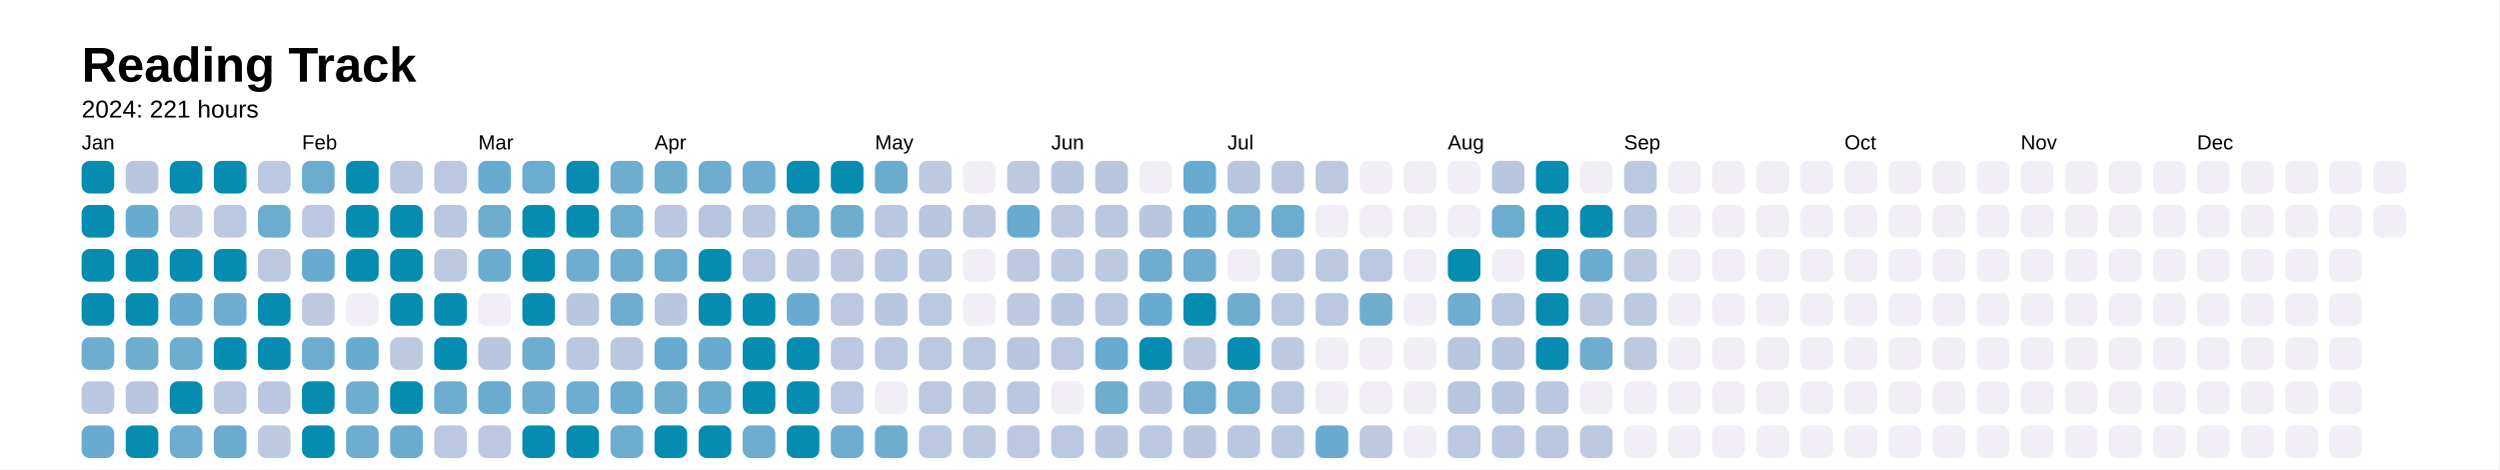
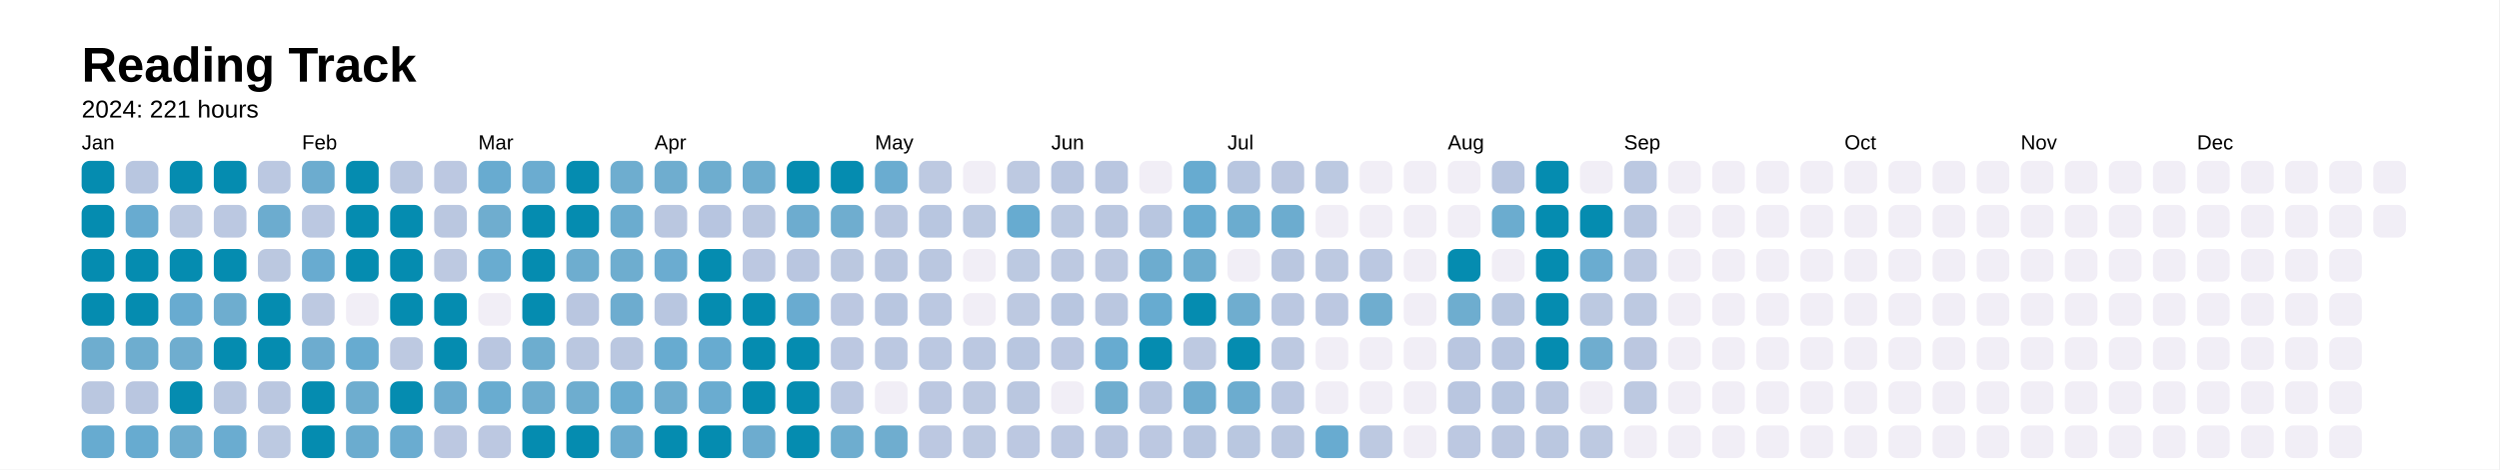
<svg xmlns="http://www.w3.org/2000/svg" baseProfile="full" height="57.5mm" version="1.1" viewBox="0,0,306.2,57.5" width="306.2mm">
  <defs />
  <rect fill="#FFFFFF" height="57.5" width="306.2" x="0" y="0" />
  <text fill="#000000" style="font-size:6px; font-family:Arial; font-weight:bold;" x="10" y="10">Reading Track</text>
  <text fill="#000000" style="font-size:3px; font-family:Arial;" x="10" y="14.4">2024: 221 hours</text>
  <text fill="#000000" style="font-size:2.5px; font-family:Arial" x="10" y="18.3">Jan</text>
  <rect fill="#058cb0" height="4" rx="1" ry="1" width="4" x="10" y="19.7" />
  <rect fill="#058cb0" height="4" rx="1" ry="1" width="4" x="10" y="25.1" />
  <rect fill="#058cb0" height="4" rx="1" ry="1" width="4" x="10" y="30.5" />
  <rect fill="#058cb0" height="4" rx="1" ry="1" width="4" x="10" y="35.9" />
  <rect fill="#6eadcf" height="4" rx="1" ry="1" width="4" x="10" y="41.3" />
  <rect fill="#bac7e0" height="4" rx="1" ry="1" width="4" x="10" y="46.7" />
  <rect fill="#67abd0" height="4" rx="1" ry="1" width="4" x="10" y="52.1" />
  <rect fill="#b8c6e0" height="4" rx="1" ry="1" width="4" x="15.4" y="19.7" />
  <rect fill="#68abd0" height="4" rx="1" ry="1" width="4" x="15.4" y="25.1" />
  <rect fill="#058cb0" height="4" rx="1" ry="1" width="4" x="15.4" y="30.5" />
  <rect fill="#058cb0" height="4" rx="1" ry="1" width="4" x="15.4" y="35.9" />
  <rect fill="#6eadcf" height="4" rx="1" ry="1" width="4" x="15.4" y="41.3" />
  <rect fill="#b9c6e0" height="4" rx="1" ry="1" width="4" x="15.4" y="46.7" />
-   <rect fill="#058cb0" height="4" rx="1" ry="1" width="4" x="15.4" y="52.1" />
+   <rect fill="#67abd0" height="4" rx="1" ry="1" width="4" x="15.4" y="52.1" />
  <rect fill="#058cb0" height="4" rx="1" ry="1" width="4" x="20.8" y="19.7" />
  <rect fill="#bcc9e1" height="4" rx="1" ry="1" width="4" x="20.8" y="25.1" />
  <rect fill="#058cb0" height="4" rx="1" ry="1" width="4" x="20.8" y="30.5" />
  <rect fill="#68abd0" height="4" rx="1" ry="1" width="4" x="20.8" y="35.9" />
  <rect fill="#6fadcf" height="4" rx="1" ry="1" width="4" x="20.8" y="41.3" />
  <rect fill="#058cb0" height="4" rx="1" ry="1" width="4" x="20.8" y="46.7" />
  <rect fill="#6eadcf" height="4" rx="1" ry="1" width="4" x="20.8" y="52.1" />
  <rect fill="#058cb0" height="4" rx="1" ry="1" width="4" x="26.2" y="19.7" />
  <rect fill="#bbc8e1" height="4" rx="1" ry="1" width="4" x="26.2" y="25.1" />
  <rect fill="#058cb0" height="4" rx="1" ry="1" width="4" x="26.2" y="30.5" />
  <rect fill="#6eadcf" height="4" rx="1" ry="1" width="4" x="26.2" y="35.9" />
  <rect fill="#058cb0" height="4" rx="1" ry="1" width="4" x="26.2" y="41.3" />
  <rect fill="#b9c7e0" height="4" rx="1" ry="1" width="4" x="26.2" y="46.7" />
  <rect fill="#6aacd0" height="4" rx="1" ry="1" width="4" x="26.2" y="52.1" />
  <rect fill="#bbc8e1" height="4" rx="1" ry="1" width="4" x="31.6" y="19.7" />
  <rect fill="#6caccf" height="4" rx="1" ry="1" width="4" x="31.6" y="25.1" />
  <rect fill="#bbc8e0" height="4" rx="1" ry="1" width="4" x="31.6" y="30.5" />
  <rect fill="#058cb0" height="4" rx="1" ry="1" width="4" x="31.6" y="35.9" />
  <rect fill="#058cb0" height="4" rx="1" ry="1" width="4" x="31.6" y="41.3" />
  <rect fill="#bac7e0" height="4" rx="1" ry="1" width="4" x="31.6" y="46.7" />
  <rect fill="#bcc9e1" height="4" rx="1" ry="1" width="4" x="31.6" y="52.1" />
  <text fill="#000000" style="font-size:2.5px; font-family:Arial" x="37.0" y="18.3">Feb</text>
  <rect fill="#6caccf" height="4" rx="1" ry="1" width="4" x="37.0" y="19.7" />
  <rect fill="#bbc8e1" height="4" rx="1" ry="1" width="4" x="37.0" y="25.1" />
  <rect fill="#68abd0" height="4" rx="1" ry="1" width="4" x="37.0" y="30.5" />
  <rect fill="#bdc9e1" height="4" rx="1" ry="1" width="4" x="37.0" y="35.9" />
  <rect fill="#6daccf" height="4" rx="1" ry="1" width="4" x="37.0" y="41.3" />
  <rect fill="#058cb0" height="4" rx="1" ry="1" width="4" x="37.0" y="46.7" />
  <rect fill="#058cb0" height="4" rx="1" ry="1" width="4" x="37.0" y="52.1" />
  <rect fill="#058cb0" height="4" rx="1" ry="1" width="4" x="42.4" y="19.7" />
  <rect fill="#058cb0" height="4" rx="1" ry="1" width="4" x="42.4" y="25.1" />
  <rect fill="#058cb0" height="4" rx="1" ry="1" width="4" x="42.4" y="30.5" />
  <rect fill="#f1eef6" height="4" rx="1" ry="1" width="4" x="42.4" y="35.9" />
  <rect fill="#67abd0" height="4" rx="1" ry="1" width="4" x="42.4" y="41.3" />
  <rect fill="#6eadcf" height="4" rx="1" ry="1" width="4" x="42.4" y="46.7" />
  <rect fill="#6baccf" height="4" rx="1" ry="1" width="4" x="42.4" y="52.1" />
  <rect fill="#bac7e0" height="4" rx="1" ry="1" width="4" x="47.8" y="19.7" />
  <rect fill="#058cb0" height="4" rx="1" ry="1" width="4" x="47.8" y="25.1" />
  <rect fill="#058cb0" height="4" rx="1" ry="1" width="4" x="47.8" y="30.5" />
  <rect fill="#058cb0" height="4" rx="1" ry="1" width="4" x="47.8" y="35.9" />
  <rect fill="#bdc9e1" height="4" rx="1" ry="1" width="4" x="47.8" y="41.3" />
  <rect fill="#058cb0" height="4" rx="1" ry="1" width="4" x="47.8" y="46.7" />
  <rect fill="#6aacd0" height="4" rx="1" ry="1" width="4" x="47.8" y="52.1" />
  <rect fill="#bcc8e1" height="4" rx="1" ry="1" width="4" x="53.2" y="19.7" />
  <rect fill="#bac7e0" height="4" rx="1" ry="1" width="4" x="53.2" y="25.1" />
  <rect fill="#bdc9e1" height="4" rx="1" ry="1" width="4" x="53.2" y="30.5" />
  <rect fill="#058cb0" height="4" rx="1" ry="1" width="4" x="53.2" y="35.9" />
  <rect fill="#058cb0" height="4" rx="1" ry="1" width="4" x="53.2" y="41.3" />
  <rect fill="#6caccf" height="4" rx="1" ry="1" width="4" x="53.2" y="46.7" />
  <rect fill="#bcc8e1" height="4" rx="1" ry="1" width="4" x="53.2" y="52.1" />
  <text fill="#000000" style="font-size:2.5px; font-family:Arial" x="58.6" y="18.3">Mar</text>
  <rect fill="#68abd0" height="4" rx="1" ry="1" width="4" x="58.6" y="19.7" />
  <rect fill="#6fadcf" height="4" rx="1" ry="1" width="4" x="58.6" y="25.1" />
  <rect fill="#69acd0" height="4" rx="1" ry="1" width="4" x="58.6" y="30.5" />
  <rect fill="#f1eef6" height="4" rx="1" ry="1" width="4" x="58.6" y="35.9" />
  <rect fill="#b9c6e0" height="4" rx="1" ry="1" width="4" x="58.6" y="41.3" />
  <rect fill="#69acd0" height="4" rx="1" ry="1" width="4" x="58.6" y="46.7" />
  <rect fill="#bcc8e1" height="4" rx="1" ry="1" width="4" x="58.6" y="52.1" />
  <rect fill="#6bacd0" height="4" rx="1" ry="1" width="4" x="64" y="19.7" />
  <rect fill="#058cb0" height="4" rx="1" ry="1" width="4" x="64" y="25.1" />
  <rect fill="#058cb0" height="4" rx="1" ry="1" width="4" x="64" y="30.5" />
  <rect fill="#058cb0" height="4" rx="1" ry="1" width="4" x="64" y="35.9" />
  <rect fill="#6dadcf" height="4" rx="1" ry="1" width="4" x="64" y="41.3" />
  <rect fill="#6eadcf" height="4" rx="1" ry="1" width="4" x="64" y="46.7" />
  <rect fill="#058cb0" height="4" rx="1" ry="1" width="4" x="64" y="52.1" />
  <rect fill="#058cb0" height="4" rx="1" ry="1" width="4" x="69.4" y="19.7" />
  <rect fill="#058cb0" height="4" rx="1" ry="1" width="4" x="69.4" y="25.1" />
  <rect fill="#6eadcf" height="4" rx="1" ry="1" width="4" x="69.4" y="30.5" />
  <rect fill="#b9c6e0" height="4" rx="1" ry="1" width="4" x="69.4" y="35.9" />
  <rect fill="#bac7e0" height="4" rx="1" ry="1" width="4" x="69.4" y="41.3" />
  <rect fill="#6eadcf" height="4" rx="1" ry="1" width="4" x="69.4" y="46.7" />
  <rect fill="#058cb0" height="4" rx="1" ry="1" width="4" x="69.4" y="52.1" />
  <rect fill="#6eadcf" height="4" rx="1" ry="1" width="4" x="74.8" y="19.7" />
  <rect fill="#6baccf" height="4" rx="1" ry="1" width="4" x="74.8" y="25.1" />
  <rect fill="#6eadcf" height="4" rx="1" ry="1" width="4" x="74.8" y="30.5" />
  <rect fill="#6daccf" height="4" rx="1" ry="1" width="4" x="74.8" y="35.9" />
  <rect fill="#bac7e0" height="4" rx="1" ry="1" width="4" x="74.8" y="41.3" />
  <rect fill="#69acd0" height="4" rx="1" ry="1" width="4" x="74.8" y="46.7" />
  <rect fill="#6caccf" height="4" rx="1" ry="1" width="4" x="74.8" y="52.1" />
  <text fill="#000000" style="font-size:2.5px; font-family:Arial" x="80.2" y="18.3">Apr</text>
  <rect fill="#6fadcf" height="4" rx="1" ry="1" width="4" x="80.2" y="19.7" />
  <rect fill="#bac7e0" height="4" rx="1" ry="1" width="4" x="80.2" y="25.1" />
  <rect fill="#6bacd0" height="4" rx="1" ry="1" width="4" x="80.2" y="30.5" />
  <rect fill="#b8c6e0" height="4" rx="1" ry="1" width="4" x="80.2" y="35.9" />
  <rect fill="#67abd0" height="4" rx="1" ry="1" width="4" x="80.2" y="41.3" />
  <rect fill="#6fadcf" height="4" rx="1" ry="1" width="4" x="80.2" y="46.7" />
  <rect fill="#058cb0" height="4" rx="1" ry="1" width="4" x="80.2" y="52.1" />
  <rect fill="#6eadcf" height="4" rx="1" ry="1" width="4" x="85.6" y="19.7" />
  <rect fill="#b7c5e0" height="4" rx="1" ry="1" width="4" x="85.6" y="25.1" />
  <rect fill="#058cb0" height="4" rx="1" ry="1" width="4" x="85.6" y="30.5" />
  <rect fill="#058cb0" height="4" rx="1" ry="1" width="4" x="85.6" y="35.9" />
  <rect fill="#67abd0" height="4" rx="1" ry="1" width="4" x="85.6" y="41.3" />
  <rect fill="#6aacd0" height="4" rx="1" ry="1" width="4" x="85.6" y="46.7" />
  <rect fill="#058cb0" height="4" rx="1" ry="1" width="4" x="85.6" y="52.1" />
  <rect fill="#6eadcf" height="4" rx="1" ry="1" width="4" x="91" y="19.7" />
  <rect fill="#bac7e0" height="4" rx="1" ry="1" width="4" x="91" y="25.1" />
  <rect fill="#bcc8e1" height="4" rx="1" ry="1" width="4" x="91" y="30.5" />
  <rect fill="#058cb0" height="4" rx="1" ry="1" width="4" x="91" y="35.9" />
  <rect fill="#058cb0" height="4" rx="1" ry="1" width="4" x="91" y="41.3" />
  <rect fill="#058cb0" height="4" rx="1" ry="1" width="4" x="91" y="46.7" />
  <rect fill="#6daccf" height="4" rx="1" ry="1" width="4" x="91" y="52.1" />
  <rect fill="#058cb0" height="4" rx="1" ry="1" width="4" x="96.4" y="19.7" />
  <rect fill="#6daccf" height="4" rx="1" ry="1" width="4" x="96.4" y="25.1" />
  <rect fill="#b9c6e0" height="4" rx="1" ry="1" width="4" x="96.4" y="30.5" />
  <rect fill="#69abd0" height="4" rx="1" ry="1" width="4" x="96.4" y="35.9" />
  <rect fill="#058cb0" height="4" rx="1" ry="1" width="4" x="96.4" y="41.3" />
  <rect fill="#058cb0" height="4" rx="1" ry="1" width="4" x="96.4" y="46.7" />
  <rect fill="#058cb0" height="4" rx="1" ry="1" width="4" x="96.4" y="52.1" />
  <rect fill="#058cb0" height="4" rx="1" ry="1" width="4" x="101.8" y="19.7" />
  <rect fill="#6fadcf" height="4" rx="1" ry="1" width="4" x="101.8" y="25.1" />
  <rect fill="#bbc8e0" height="4" rx="1" ry="1" width="4" x="101.8" y="30.5" />
  <rect fill="#bcc8e1" height="4" rx="1" ry="1" width="4" x="101.8" y="35.9" />
  <rect fill="#bcc8e1" height="4" rx="1" ry="1" width="4" x="101.8" y="41.3" />
  <rect fill="#bbc8e1" height="4" rx="1" ry="1" width="4" x="101.8" y="46.7" />
  <rect fill="#6eadcf" height="4" rx="1" ry="1" width="4" x="101.8" y="52.1" />
  <text fill="#000000" style="font-size:2.5px; font-family:Arial" x="107.2" y="18.3">May</text>
  <rect fill="#6aacd0" height="4" rx="1" ry="1" width="4" x="107.2" y="19.7" />
  <rect fill="#bac7e0" height="4" rx="1" ry="1" width="4" x="107.2" y="25.1" />
  <rect fill="#bac7e0" height="4" rx="1" ry="1" width="4" x="107.2" y="30.5" />
  <rect fill="#b8c6e0" height="4" rx="1" ry="1" width="4" x="107.2" y="35.9" />
  <rect fill="#bbc8e1" height="4" rx="1" ry="1" width="4" x="107.2" y="41.3" />
  <rect fill="#f1eef6" height="4" rx="1" ry="1" width="4" x="107.2" y="46.7" />
  <rect fill="#6fadcf" height="4" rx="1" ry="1" width="4" x="107.2" y="52.1" />
  <rect fill="#bdc9e1" height="4" rx="1" ry="1" width="4" x="112.6" y="19.7" />
  <rect fill="#b8c6e0" height="4" rx="1" ry="1" width="4" x="112.6" y="25.1" />
  <rect fill="#bac7e0" height="4" rx="1" ry="1" width="4" x="112.6" y="30.5" />
  <rect fill="#bbc8e1" height="4" rx="1" ry="1" width="4" x="112.6" y="35.9" />
  <rect fill="#bbc8e1" height="4" rx="1" ry="1" width="4" x="112.6" y="41.3" />
  <rect fill="#bcc8e1" height="4" rx="1" ry="1" width="4" x="112.6" y="46.7" />
  <rect fill="#bcc8e1" height="4" rx="1" ry="1" width="4" x="112.6" y="52.1" />
  <rect fill="#f1eef6" height="4" rx="1" ry="1" width="4" x="118" y="19.7" />
  <rect fill="#bcc9e1" height="4" rx="1" ry="1" width="4" x="118" y="25.1" />
  <rect fill="#f1eef6" height="4" rx="1" ry="1" width="4" x="118" y="30.5" />
  <rect fill="#f1eef6" height="4" rx="1" ry="1" width="4" x="118" y="35.9" />
  <rect fill="#bbc8e1" height="4" rx="1" ry="1" width="4" x="118" y="41.3" />
  <rect fill="#bdc9e1" height="4" rx="1" ry="1" width="4" x="118" y="46.7" />
  <rect fill="#bdc9e1" height="4" rx="1" ry="1" width="4" x="118" y="52.1" />
  <rect fill="#bdc9e1" height="4" rx="1" ry="1" width="4" x="123.4" y="19.7" />
  <rect fill="#67abd0" height="4" rx="1" ry="1" width="4" x="123.4" y="25.1" />
  <rect fill="#bcc9e1" height="4" rx="1" ry="1" width="4" x="123.4" y="30.5" />
  <rect fill="#bdc9e1" height="4" rx="1" ry="1" width="4" x="123.4" y="35.9" />
  <rect fill="#b8c6e0" height="4" rx="1" ry="1" width="4" x="123.4" y="41.3" />
  <rect fill="#bac7e0" height="4" rx="1" ry="1" width="4" x="123.4" y="46.7" />
  <rect fill="#bcc8e1" height="4" rx="1" ry="1" width="4" x="123.4" y="52.1" />
  <text fill="#000000" style="font-size:2.5px; font-family:Arial" x="128.8" y="18.3">Jun</text>
  <rect fill="#b9c6e0" height="4" rx="1" ry="1" width="4" x="128.8" y="19.7" />
  <rect fill="#bcc9e1" height="4" rx="1" ry="1" width="4" x="128.8" y="25.1" />
  <rect fill="#bdc9e1" height="4" rx="1" ry="1" width="4" x="128.8" y="30.5" />
  <rect fill="#b8c6e0" height="4" rx="1" ry="1" width="4" x="128.8" y="35.9" />
  <rect fill="#bcc8e1" height="4" rx="1" ry="1" width="4" x="128.8" y="41.3" />
  <rect fill="#f1eef6" height="4" rx="1" ry="1" width="4" x="128.8" y="46.7" />
  <rect fill="#bcc8e1" height="4" rx="1" ry="1" width="4" x="128.8" y="52.1" />
  <rect fill="#b9c6e0" height="4" rx="1" ry="1" width="4" x="134.2" y="19.7" />
  <rect fill="#bac7e0" height="4" rx="1" ry="1" width="4" x="134.2" y="25.1" />
  <rect fill="#bdc9e1" height="4" rx="1" ry="1" width="4" x="134.2" y="30.5" />
  <rect fill="#bac7e0" height="4" rx="1" ry="1" width="4" x="134.2" y="35.9" />
  <rect fill="#67abd0" height="4" rx="1" ry="1" width="4" x="134.2" y="41.3" />
  <rect fill="#6fadcf" height="4" rx="1" ry="1" width="4" x="134.2" y="46.7" />
  <rect fill="#b9c6e0" height="4" rx="1" ry="1" width="4" x="134.2" y="52.1" />
  <rect fill="#f1eef6" height="4" rx="1" ry="1" width="4" x="139.6" y="19.7" />
  <rect fill="#b8c6e0" height="4" rx="1" ry="1" width="4" x="139.6" y="25.1" />
  <rect fill="#6daccf" height="4" rx="1" ry="1" width="4" x="139.6" y="30.5" />
  <rect fill="#67abd0" height="4" rx="1" ry="1" width="4" x="139.6" y="35.9" />
  <rect fill="#058cb0" height="4" rx="1" ry="1" width="4" x="139.6" y="41.3" />
  <rect fill="#b8c6e0" height="4" rx="1" ry="1" width="4" x="139.6" y="46.7" />
  <rect fill="#bcc8e1" height="4" rx="1" ry="1" width="4" x="139.6" y="52.1" />
  <rect fill="#67abd0" height="4" rx="1" ry="1" width="4" x="145" y="19.7" />
  <rect fill="#67abd0" height="4" rx="1" ry="1" width="4" x="145" y="25.1" />
  <rect fill="#6eadcf" height="4" rx="1" ry="1" width="4" x="145" y="30.5" />
  <rect fill="#058cb0" height="4" rx="1" ry="1" width="4" x="145" y="35.9" />
  <rect fill="#bdc9e1" height="4" rx="1" ry="1" width="4" x="145" y="41.3" />
  <rect fill="#6daccf" height="4" rx="1" ry="1" width="4" x="145" y="46.7" />
  <rect fill="#b8c6e0" height="4" rx="1" ry="1" width="4" x="145" y="52.1" />
  <text fill="#000000" style="font-size:2.5px; font-family:Arial" x="150.4" y="18.3">Jul</text>
  <rect fill="#b8c6e0" height="4" rx="1" ry="1" width="4" x="150.4" y="19.7" />
  <rect fill="#6baccf" height="4" rx="1" ry="1" width="4" x="150.4" y="25.1" />
  <rect fill="#f1eef6" height="4" rx="1" ry="1" width="4" x="150.4" y="30.5" />
  <rect fill="#6fadcf" height="4" rx="1" ry="1" width="4" x="150.4" y="35.9" />
  <rect fill="#058cb0" height="4" rx="1" ry="1" width="4" x="150.4" y="41.3" />
  <rect fill="#6caccf" height="4" rx="1" ry="1" width="4" x="150.4" y="46.7" />
  <rect fill="#b9c7e0" height="4" rx="1" ry="1" width="4" x="150.4" y="52.1" />
  <rect fill="#bbc7e0" height="4" rx="1" ry="1" width="4" x="155.8" y="19.7" />
  <rect fill="#6caccf" height="4" rx="1" ry="1" width="4" x="155.8" y="25.1" />
  <rect fill="#bac7e0" height="4" rx="1" ry="1" width="4" x="155.8" y="30.5" />
  <rect fill="#bbc8e1" height="4" rx="1" ry="1" width="4" x="155.8" y="35.9" />
  <rect fill="#bdc9e1" height="4" rx="1" ry="1" width="4" x="155.8" y="41.3" />
  <rect fill="#bbc8e1" height="4" rx="1" ry="1" width="4" x="155.8" y="46.7" />
  <rect fill="#bac7e0" height="4" rx="1" ry="1" width="4" x="155.8" y="52.1" />
  <rect fill="#bcc9e1" height="4" rx="1" ry="1" width="4" x="161.2" y="19.7" />
  <rect fill="#f1eef6" height="4" rx="1" ry="1" width="4" x="161.2" y="25.1" />
  <rect fill="#bdc9e1" height="4" rx="1" ry="1" width="4" x="161.2" y="30.5" />
  <rect fill="#bcc8e1" height="4" rx="1" ry="1" width="4" x="161.2" y="35.9" />
  <rect fill="#f1eef6" height="4" rx="1" ry="1" width="4" x="161.2" y="41.3" />
  <rect fill="#f1eef6" height="4" rx="1" ry="1" width="4" x="161.2" y="46.7" />
  <rect fill="#68abd0" height="4" rx="1" ry="1" width="4" x="161.2" y="52.1" />
  <rect fill="#f1eef6" height="4" rx="1" ry="1" width="4" x="166.6" y="19.7" />
  <rect fill="#f1eef6" height="4" rx="1" ry="1" width="4" x="166.6" y="25.1" />
  <rect fill="#bbc8e1" height="4" rx="1" ry="1" width="4" x="166.6" y="30.5" />
  <rect fill="#6fadcf" height="4" rx="1" ry="1" width="4" x="166.6" y="35.9" />
  <rect fill="#f1eef6" height="4" rx="1" ry="1" width="4" x="166.6" y="41.3" />
  <rect fill="#f1eef6" height="4" rx="1" ry="1" width="4" x="166.6" y="46.7" />
  <rect fill="#bdc9e1" height="4" rx="1" ry="1" width="4" x="166.6" y="52.1" />
  <rect fill="#f1eef6" height="4" rx="1" ry="1" width="4" x="172" y="19.7" />
  <rect fill="#f1eef6" height="4" rx="1" ry="1" width="4" x="172" y="25.1" />
  <rect fill="#f1eef6" height="4" rx="1" ry="1" width="4" x="172" y="30.5" />
  <rect fill="#f1eef6" height="4" rx="1" ry="1" width="4" x="172" y="35.9" />
  <rect fill="#f1eef6" height="4" rx="1" ry="1" width="4" x="172" y="41.3" />
  <rect fill="#f1eef6" height="4" rx="1" ry="1" width="4" x="172" y="46.7" />
  <rect fill="#f1eef6" height="4" rx="1" ry="1" width="4" x="172" y="52.1" />
  <text fill="#000000" style="font-size:2.5px; font-family:Arial" x="177.4" y="18.3">Aug</text>
  <rect fill="#f1eef6" height="4" rx="1" ry="1" width="4" x="177.4" y="19.7" />
  <rect fill="#f1eef6" height="4" rx="1" ry="1" width="4" x="177.4" y="25.1" />
  <rect fill="#058cb0" height="4" rx="1" ry="1" width="4" x="177.4" y="30.5" />
  <rect fill="#6eadcf" height="4" rx="1" ry="1" width="4" x="177.4" y="35.9" />
  <rect fill="#b9c6e0" height="4" rx="1" ry="1" width="4" x="177.4" y="41.3" />
  <rect fill="#b9c6e0" height="4" rx="1" ry="1" width="4" x="177.4" y="46.7" />
  <rect fill="#bcc8e1" height="4" rx="1" ry="1" width="4" x="177.4" y="52.1" />
  <rect fill="#b9c6e0" height="4" rx="1" ry="1" width="4" x="182.8" y="19.7" />
  <rect fill="#6baccf" height="4" rx="1" ry="1" width="4" x="182.8" y="25.1" />
  <rect fill="#f1eef6" height="4" rx="1" ry="1" width="4" x="182.8" y="30.5" />
  <rect fill="#b9c7e0" height="4" rx="1" ry="1" width="4" x="182.8" y="35.9" />
  <rect fill="#b9c6e0" height="4" rx="1" ry="1" width="4" x="182.8" y="41.3" />
  <rect fill="#b8c6e0" height="4" rx="1" ry="1" width="4" x="182.8" y="46.7" />
  <rect fill="#bbc7e0" height="4" rx="1" ry="1" width="4" x="182.8" y="52.1" />
  <rect fill="#058cb0" height="4" rx="1" ry="1" width="4" x="188.2" y="19.7" />
  <rect fill="#058cb0" height="4" rx="1" ry="1" width="4" x="188.2" y="25.1" />
  <rect fill="#058cb0" height="4" rx="1" ry="1" width="4" x="188.2" y="30.5" />
  <rect fill="#058cb0" height="4" rx="1" ry="1" width="4" x="188.2" y="35.9" />
  <rect fill="#058cb0" height="4" rx="1" ry="1" width="4" x="188.2" y="41.3" />
  <rect fill="#bac7e0" height="4" rx="1" ry="1" width="4" x="188.2" y="46.7" />
  <rect fill="#bac7e0" height="4" rx="1" ry="1" width="4" x="188.2" y="52.1" />
  <rect fill="#f1eef6" height="4" rx="1" ry="1" width="4" x="193.6" y="19.7" />
  <rect fill="#058cb0" height="4" rx="1" ry="1" width="4" x="193.6" y="25.1" />
  <rect fill="#6aacd0" height="4" rx="1" ry="1" width="4" x="193.6" y="30.5" />
  <rect fill="#bcc9e1" height="4" rx="1" ry="1" width="4" x="193.6" y="35.9" />
  <rect fill="#6fadcf" height="4" rx="1" ry="1" width="4" x="193.6" y="41.3" />
  <rect fill="#f1eef6" height="4" rx="1" ry="1" width="4" x="193.6" y="46.7" />
  <rect fill="#bdc9e1" height="4" rx="1" ry="1" width="4" x="193.6" y="52.1" />
  <text fill="#000000" style="font-size:2.5px; font-family:Arial" x="199" y="18.3">Sep</text>
  <rect fill="#bbc8e1" height="4" rx="1" ry="1" width="4" x="199" y="19.7" />
  <rect fill="#bac7e0" height="4" rx="1" ry="1" width="4" x="199" y="25.1" />
  <rect fill="#bdc9e1" height="4" rx="1" ry="1" width="4" x="199" y="30.5" />
  <rect fill="#bdc9e1" height="4" rx="1" ry="1" width="4" x="199" y="35.9" />
-   <rect fill="#bdc9e1" height="4" rx="1" ry="1" width="4" x="199" y="41.3" />
-   <rect fill="#f1eef6" height="4" rx="1" ry="1" width="4" x="199" y="46.7" />
+   <rect fill="#bbc7e0" height="4" rx="1" ry="1" width="4" x="199" y="41.3" />
+   <rect fill="#bdc9e1" height="4" rx="1" ry="1" width="4" x="199" y="46.7" />
  <rect fill="#f1eef6" height="4" rx="1" ry="1" width="4" x="199" y="52.1" />
  <rect fill="#f1eef6" height="4" rx="1" ry="1" width="4" x="204.4" y="19.7" />
  <rect fill="#f1eef6" height="4" rx="1" ry="1" width="4" x="204.4" y="25.1" />
  <rect fill="#f1eef6" height="4" rx="1" ry="1" width="4" x="204.4" y="30.5" />
  <rect fill="#f1eef6" height="4" rx="1" ry="1" width="4" x="204.4" y="35.9" />
  <rect fill="#f1eef6" height="4" rx="1" ry="1" width="4" x="204.4" y="41.3" />
  <rect fill="#f1eef6" height="4" rx="1" ry="1" width="4" x="204.4" y="46.7" />
  <rect fill="#f1eef6" height="4" rx="1" ry="1" width="4" x="204.4" y="52.1" />
  <rect fill="#f1eef6" height="4" rx="1" ry="1" width="4" x="209.8" y="19.7" />
  <rect fill="#f1eef6" height="4" rx="1" ry="1" width="4" x="209.8" y="25.1" />
  <rect fill="#f1eef6" height="4" rx="1" ry="1" width="4" x="209.8" y="30.5" />
  <rect fill="#f1eef6" height="4" rx="1" ry="1" width="4" x="209.8" y="35.9" />
  <rect fill="#f1eef6" height="4" rx="1" ry="1" width="4" x="209.8" y="41.3" />
  <rect fill="#f1eef6" height="4" rx="1" ry="1" width="4" x="209.8" y="46.7" />
  <rect fill="#f1eef6" height="4" rx="1" ry="1" width="4" x="209.8" y="52.1" />
  <rect fill="#f1eef6" height="4" rx="1" ry="1" width="4" x="215.2" y="19.7" />
  <rect fill="#f1eef6" height="4" rx="1" ry="1" width="4" x="215.2" y="25.1" />
  <rect fill="#f1eef6" height="4" rx="1" ry="1" width="4" x="215.2" y="30.5" />
  <rect fill="#f1eef6" height="4" rx="1" ry="1" width="4" x="215.2" y="35.9" />
  <rect fill="#f1eef6" height="4" rx="1" ry="1" width="4" x="215.2" y="41.3" />
  <rect fill="#f1eef6" height="4" rx="1" ry="1" width="4" x="215.2" y="46.7" />
  <rect fill="#f1eef6" height="4" rx="1" ry="1" width="4" x="215.2" y="52.1" />
  <rect fill="#f1eef6" height="4" rx="1" ry="1" width="4" x="220.6" y="19.7" />
  <rect fill="#f1eef6" height="4" rx="1" ry="1" width="4" x="220.6" y="25.1" />
  <rect fill="#f1eef6" height="4" rx="1" ry="1" width="4" x="220.6" y="30.5" />
  <rect fill="#f1eef6" height="4" rx="1" ry="1" width="4" x="220.6" y="35.9" />
  <rect fill="#f1eef6" height="4" rx="1" ry="1" width="4" x="220.6" y="41.3" />
  <rect fill="#f1eef6" height="4" rx="1" ry="1" width="4" x="220.6" y="46.7" />
  <rect fill="#f1eef6" height="4" rx="1" ry="1" width="4" x="220.6" y="52.1" />
  <text fill="#000000" style="font-size:2.5px; font-family:Arial" x="226" y="18.3">Oct</text>
  <rect fill="#f1eef6" height="4" rx="1" ry="1" width="4" x="226" y="19.7" />
  <rect fill="#f1eef6" height="4" rx="1" ry="1" width="4" x="226" y="25.1" />
  <rect fill="#f1eef6" height="4" rx="1" ry="1" width="4" x="226" y="30.5" />
  <rect fill="#f1eef6" height="4" rx="1" ry="1" width="4" x="226" y="35.9" />
  <rect fill="#f1eef6" height="4" rx="1" ry="1" width="4" x="226" y="41.3" />
  <rect fill="#f1eef6" height="4" rx="1" ry="1" width="4" x="226" y="46.7" />
  <rect fill="#f1eef6" height="4" rx="1" ry="1" width="4" x="226" y="52.1" />
  <rect fill="#f1eef6" height="4" rx="1" ry="1" width="4" x="231.4" y="19.7" />
  <rect fill="#f1eef6" height="4" rx="1" ry="1" width="4" x="231.4" y="25.1" />
  <rect fill="#f1eef6" height="4" rx="1" ry="1" width="4" x="231.4" y="30.5" />
  <rect fill="#f1eef6" height="4" rx="1" ry="1" width="4" x="231.4" y="35.9" />
  <rect fill="#f1eef6" height="4" rx="1" ry="1" width="4" x="231.4" y="41.3" />
  <rect fill="#f1eef6" height="4" rx="1" ry="1" width="4" x="231.4" y="46.7" />
  <rect fill="#f1eef6" height="4" rx="1" ry="1" width="4" x="231.4" y="52.1" />
  <rect fill="#f1eef6" height="4" rx="1" ry="1" width="4" x="236.8" y="19.7" />
  <rect fill="#f1eef6" height="4" rx="1" ry="1" width="4" x="236.8" y="25.1" />
  <rect fill="#f1eef6" height="4" rx="1" ry="1" width="4" x="236.8" y="30.5" />
  <rect fill="#f1eef6" height="4" rx="1" ry="1" width="4" x="236.8" y="35.9" />
  <rect fill="#f1eef6" height="4" rx="1" ry="1" width="4" x="236.8" y="41.3" />
  <rect fill="#f1eef6" height="4" rx="1" ry="1" width="4" x="236.8" y="46.7" />
  <rect fill="#f1eef6" height="4" rx="1" ry="1" width="4" x="236.8" y="52.1" />
  <rect fill="#f1eef6" height="4" rx="1" ry="1" width="4" x="242.2" y="19.7" />
  <rect fill="#f1eef6" height="4" rx="1" ry="1" width="4" x="242.2" y="25.1" />
  <rect fill="#f1eef6" height="4" rx="1" ry="1" width="4" x="242.2" y="30.5" />
  <rect fill="#f1eef6" height="4" rx="1" ry="1" width="4" x="242.2" y="35.9" />
  <rect fill="#f1eef6" height="4" rx="1" ry="1" width="4" x="242.2" y="41.3" />
  <rect fill="#f1eef6" height="4" rx="1" ry="1" width="4" x="242.2" y="46.7" />
  <rect fill="#f1eef6" height="4" rx="1" ry="1" width="4" x="242.2" y="52.1" />
  <text fill="#000000" style="font-size:2.5px; font-family:Arial" x="247.6" y="18.3">Nov</text>
  <rect fill="#f1eef6" height="4" rx="1" ry="1" width="4" x="247.6" y="19.7" />
  <rect fill="#f1eef6" height="4" rx="1" ry="1" width="4" x="247.6" y="25.1" />
  <rect fill="#f1eef6" height="4" rx="1" ry="1" width="4" x="247.6" y="30.5" />
  <rect fill="#f1eef6" height="4" rx="1" ry="1" width="4" x="247.6" y="35.9" />
  <rect fill="#f1eef6" height="4" rx="1" ry="1" width="4" x="247.6" y="41.3" />
  <rect fill="#f1eef6" height="4" rx="1" ry="1" width="4" x="247.6" y="46.7" />
  <rect fill="#f1eef6" height="4" rx="1" ry="1" width="4" x="247.6" y="52.1" />
  <rect fill="#f1eef6" height="4" rx="1" ry="1" width="4" x="253" y="19.7" />
  <rect fill="#f1eef6" height="4" rx="1" ry="1" width="4" x="253" y="25.1" />
  <rect fill="#f1eef6" height="4" rx="1" ry="1" width="4" x="253" y="30.5" />
  <rect fill="#f1eef6" height="4" rx="1" ry="1" width="4" x="253" y="35.9" />
  <rect fill="#f1eef6" height="4" rx="1" ry="1" width="4" x="253" y="41.3" />
  <rect fill="#f1eef6" height="4" rx="1" ry="1" width="4" x="253" y="46.7" />
  <rect fill="#f1eef6" height="4" rx="1" ry="1" width="4" x="253" y="52.1" />
  <rect fill="#f1eef6" height="4" rx="1" ry="1" width="4" x="258.4" y="19.7" />
  <rect fill="#f1eef6" height="4" rx="1" ry="1" width="4" x="258.4" y="25.1" />
  <rect fill="#f1eef6" height="4" rx="1" ry="1" width="4" x="258.4" y="30.5" />
  <rect fill="#f1eef6" height="4" rx="1" ry="1" width="4" x="258.4" y="35.9" />
  <rect fill="#f1eef6" height="4" rx="1" ry="1" width="4" x="258.4" y="41.3" />
  <rect fill="#f1eef6" height="4" rx="1" ry="1" width="4" x="258.4" y="46.7" />
  <rect fill="#f1eef6" height="4" rx="1" ry="1" width="4" x="258.4" y="52.1" />
  <rect fill="#f1eef6" height="4" rx="1" ry="1" width="4" x="263.8" y="19.7" />
  <rect fill="#f1eef6" height="4" rx="1" ry="1" width="4" x="263.8" y="25.1" />
  <rect fill="#f1eef6" height="4" rx="1" ry="1" width="4" x="263.8" y="30.5" />
  <rect fill="#f1eef6" height="4" rx="1" ry="1" width="4" x="263.8" y="35.9" />
  <rect fill="#f1eef6" height="4" rx="1" ry="1" width="4" x="263.8" y="41.3" />
  <rect fill="#f1eef6" height="4" rx="1" ry="1" width="4" x="263.8" y="46.7" />
  <rect fill="#f1eef6" height="4" rx="1" ry="1" width="4" x="263.8" y="52.1" />
  <text fill="#000000" style="font-size:2.5px; font-family:Arial" x="269.2" y="18.3">Dec</text>
  <rect fill="#f1eef6" height="4" rx="1" ry="1" width="4" x="269.2" y="19.7" />
  <rect fill="#f1eef6" height="4" rx="1" ry="1" width="4" x="269.2" y="25.1" />
  <rect fill="#f1eef6" height="4" rx="1" ry="1" width="4" x="269.2" y="30.5" />
  <rect fill="#f1eef6" height="4" rx="1" ry="1" width="4" x="269.2" y="35.9" />
  <rect fill="#f1eef6" height="4" rx="1" ry="1" width="4" x="269.2" y="41.3" />
  <rect fill="#f1eef6" height="4" rx="1" ry="1" width="4" x="269.2" y="46.7" />
  <rect fill="#f1eef6" height="4" rx="1" ry="1" width="4" x="269.2" y="52.1" />
  <rect fill="#f1eef6" height="4" rx="1" ry="1" width="4" x="274.6" y="19.7" />
  <rect fill="#f1eef6" height="4" rx="1" ry="1" width="4" x="274.6" y="25.1" />
  <rect fill="#f1eef6" height="4" rx="1" ry="1" width="4" x="274.6" y="30.5" />
  <rect fill="#f1eef6" height="4" rx="1" ry="1" width="4" x="274.6" y="35.9" />
  <rect fill="#f1eef6" height="4" rx="1" ry="1" width="4" x="274.6" y="41.3" />
  <rect fill="#f1eef6" height="4" rx="1" ry="1" width="4" x="274.6" y="46.7" />
  <rect fill="#f1eef6" height="4" rx="1" ry="1" width="4" x="274.6" y="52.1" />
  <rect fill="#f1eef6" height="4" rx="1" ry="1" width="4" x="280" y="19.7" />
  <rect fill="#f1eef6" height="4" rx="1" ry="1" width="4" x="280" y="25.1" />
  <rect fill="#f1eef6" height="4" rx="1" ry="1" width="4" x="280" y="30.5" />
  <rect fill="#f1eef6" height="4" rx="1" ry="1" width="4" x="280" y="35.9" />
  <rect fill="#f1eef6" height="4" rx="1" ry="1" width="4" x="280" y="41.3" />
  <rect fill="#f1eef6" height="4" rx="1" ry="1" width="4" x="280" y="46.7" />
  <rect fill="#f1eef6" height="4" rx="1" ry="1" width="4" x="280" y="52.1" />
  <rect fill="#f1eef6" height="4" rx="1" ry="1" width="4" x="285.4" y="19.7" />
  <rect fill="#f1eef6" height="4" rx="1" ry="1" width="4" x="285.4" y="25.1" />
  <rect fill="#f1eef6" height="4" rx="1" ry="1" width="4" x="285.4" y="30.5" />
  <rect fill="#f1eef6" height="4" rx="1" ry="1" width="4" x="285.4" y="35.9" />
  <rect fill="#f1eef6" height="4" rx="1" ry="1" width="4" x="285.4" y="41.3" />
  <rect fill="#f1eef6" height="4" rx="1" ry="1" width="4" x="285.4" y="46.7" />
  <rect fill="#f1eef6" height="4" rx="1" ry="1" width="4" x="285.4" y="52.1" />
  <rect fill="#f1eef6" height="4" rx="1" ry="1" width="4" x="290.8" y="19.7" />
  <rect fill="#f1eef6" height="4" rx="1" ry="1" width="4" x="290.8" y="25.1" />
</svg>
